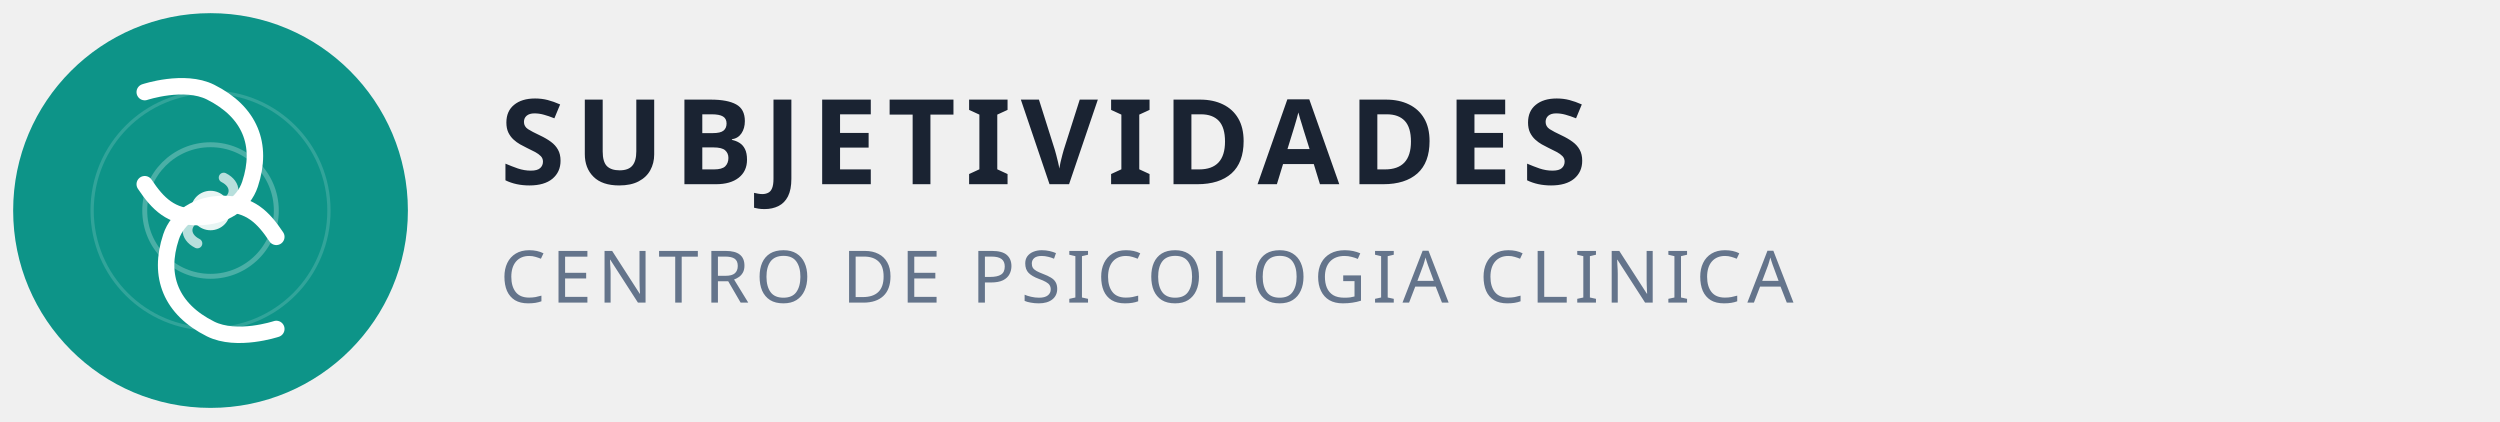
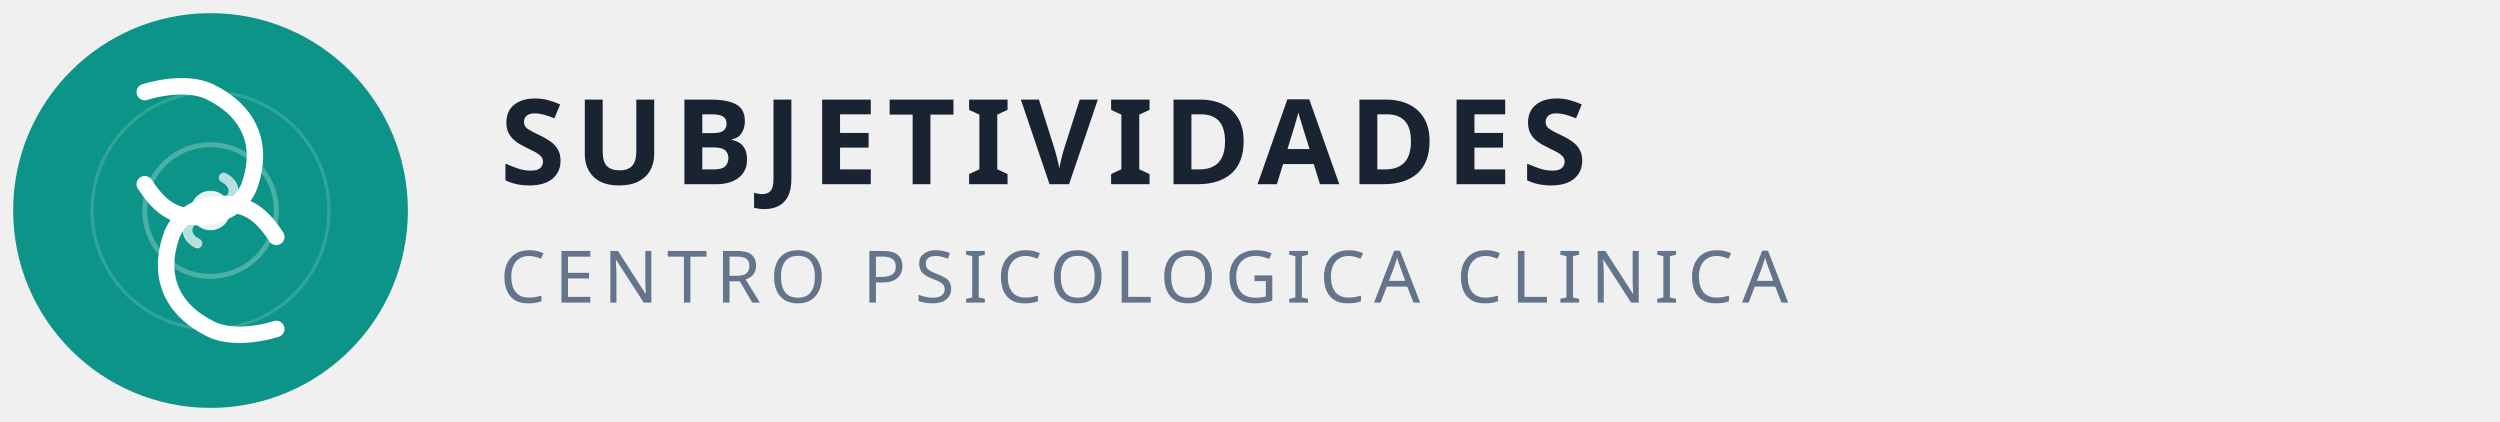
<svg xmlns="http://www.w3.org/2000/svg" viewBox="0 0 380 64" fill="none">
  <circle cx="32" cy="32" r="30" fill="#0d9488" />
  <path d="M22 14 C22 14 28 12 32 14 C38 17 40 22 38 28 C37 31 34 33 30 33 C26 33 24 31 22 28" stroke="#ffffff" stroke-width="2.5" fill="none" stroke-linecap="round" />
  <path d="M42 50 C42 50 36 52 32 50 C26 47 24 42 26 36 C27 33 30 31 34 31 C38 31 40 33 42 36" stroke="#ffffff" stroke-width="2.5" fill="none" stroke-linecap="round" />
  <path d="M30 33 C28 34 28 36 30 37 M34 31 C36 30 36 28 34 27" stroke="#ffffff" stroke-width="1.5" fill="none" stroke-linecap="round" opacity="0.7" />
  <circle cx="32" cy="32" r="3" fill="#ffffff" opacity="0.9" />
  <circle cx="32" cy="32" r="10" stroke="#ffffff" stroke-width="0.75" fill="none" opacity="0.25" />
  <circle cx="32" cy="32" r="18" stroke="#ffffff" stroke-width="0.5" fill="none" opacity="0.15" />
  <text x="76" y="28" font-family="DM Sans, sans-serif" font-size="18" font-weight="700" fill="#1a2332" letter-spacing="0.08em">SUBJETIVIDADES</text>
-   <text x="76" y="46" font-family="DM Sans, sans-serif" font-size="11" font-weight="500" fill="#64748b" letter-spacing="0.08em">CENTRO DE PSICOLOGIA CLINICA</text>
+   <text x="76" y="46" font-family="DM Sans, sans-serif" font-size="11" font-weight="500" fill="#64748b" letter-spacing="0.12em">CENTRO PSICOLOGICA CLINICA</text>
</svg>
